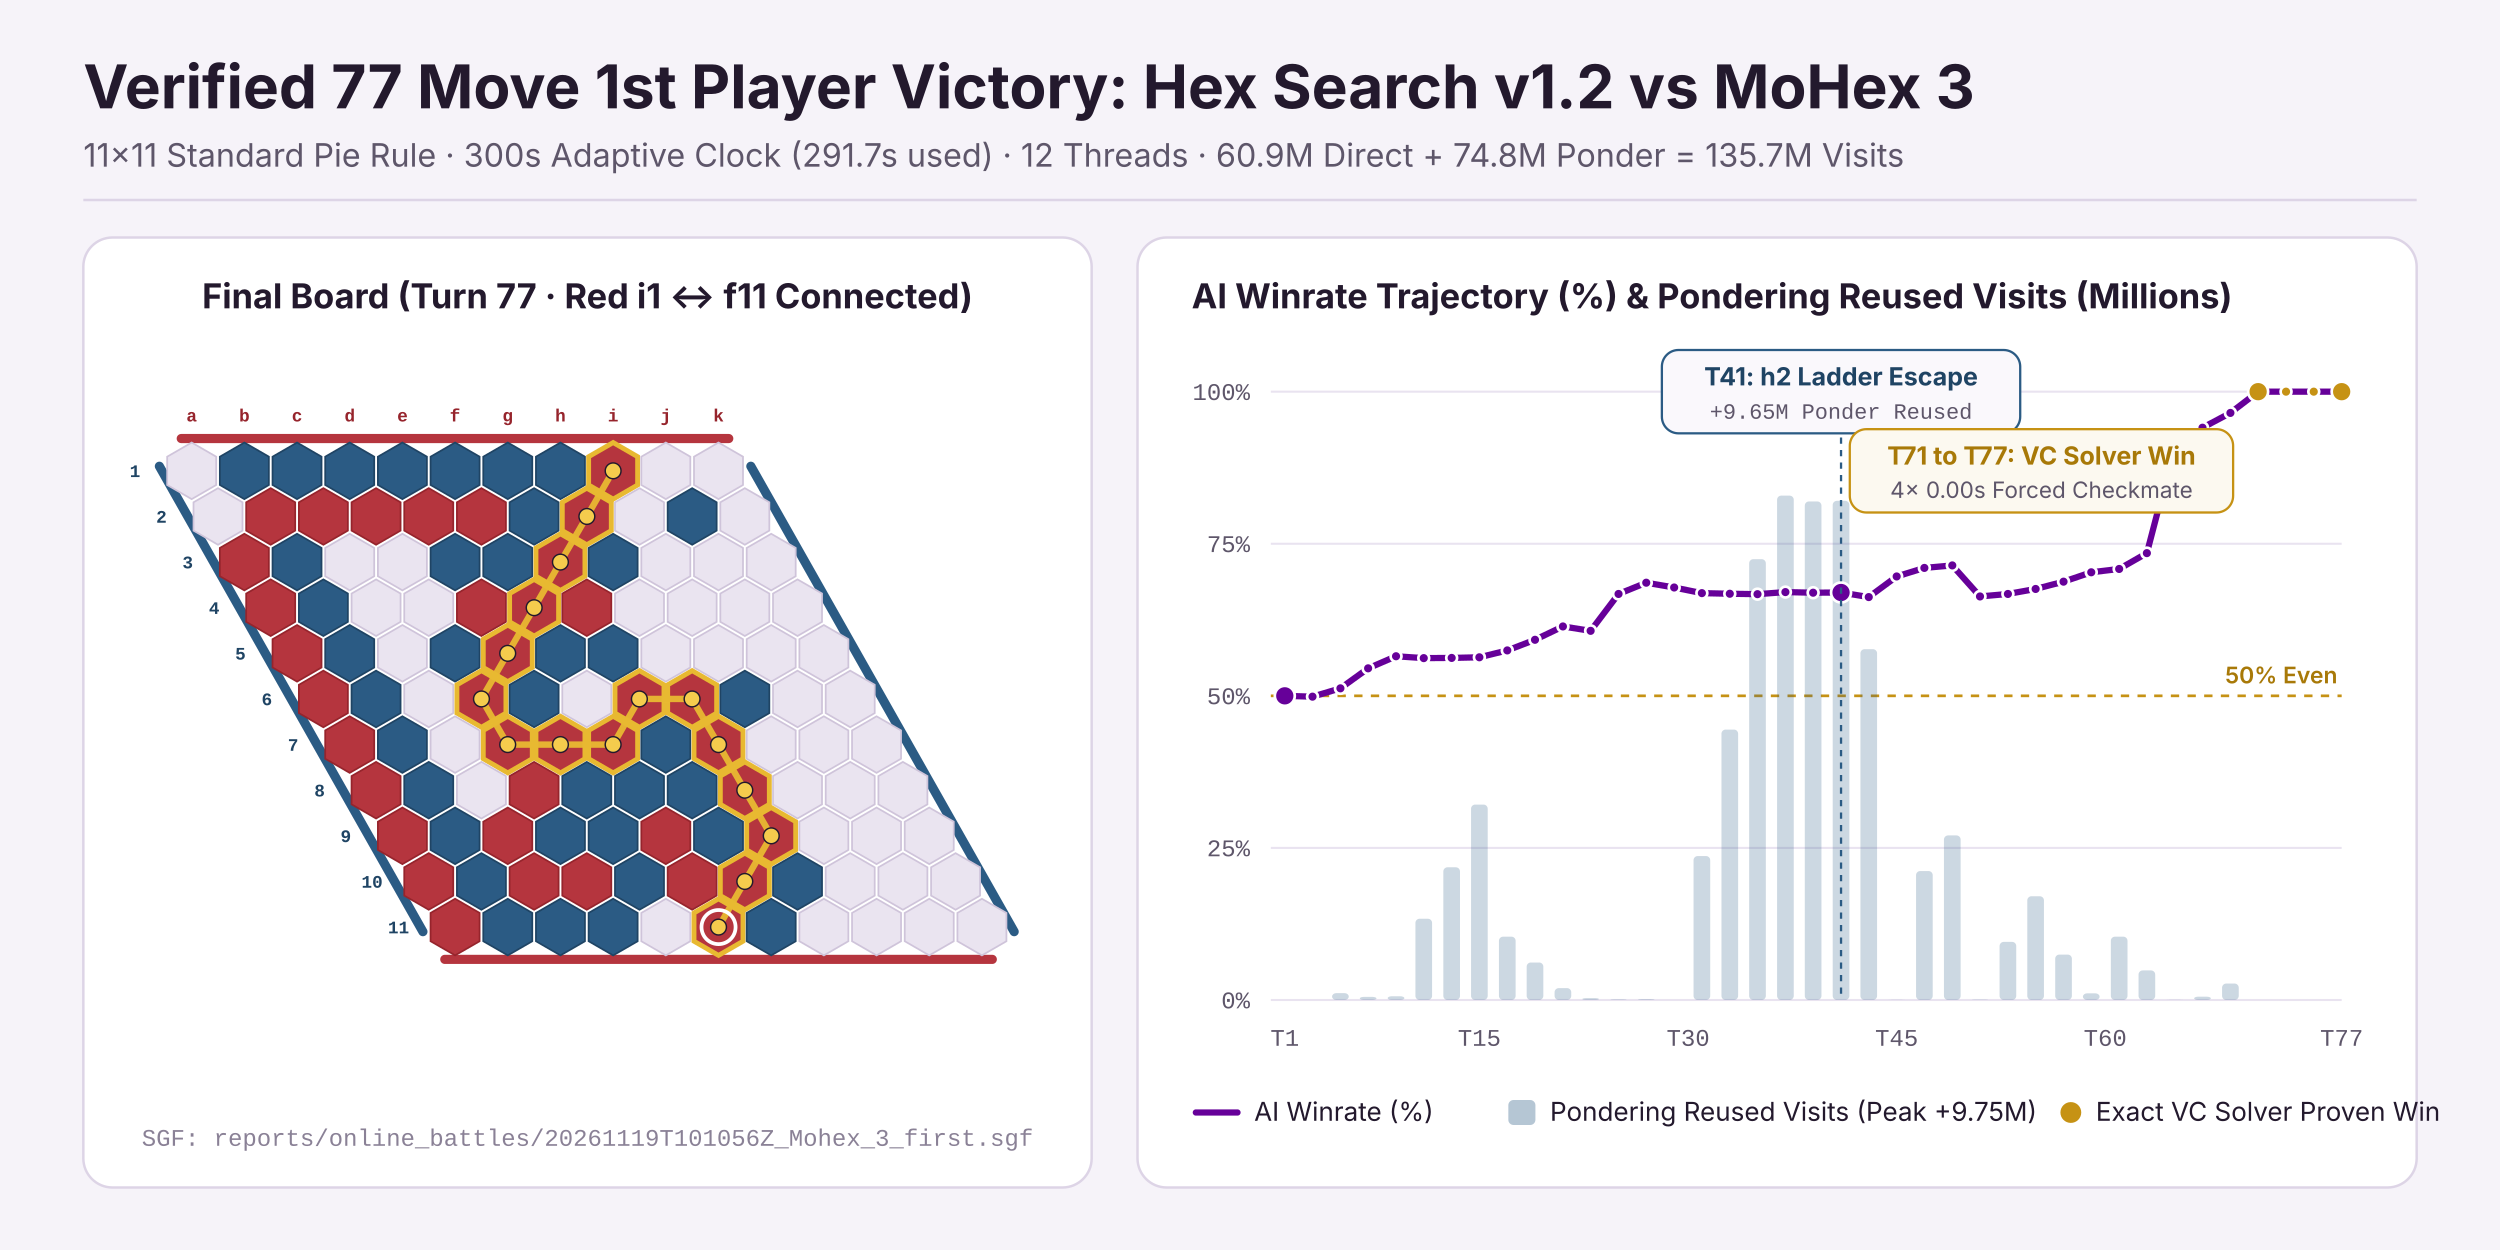
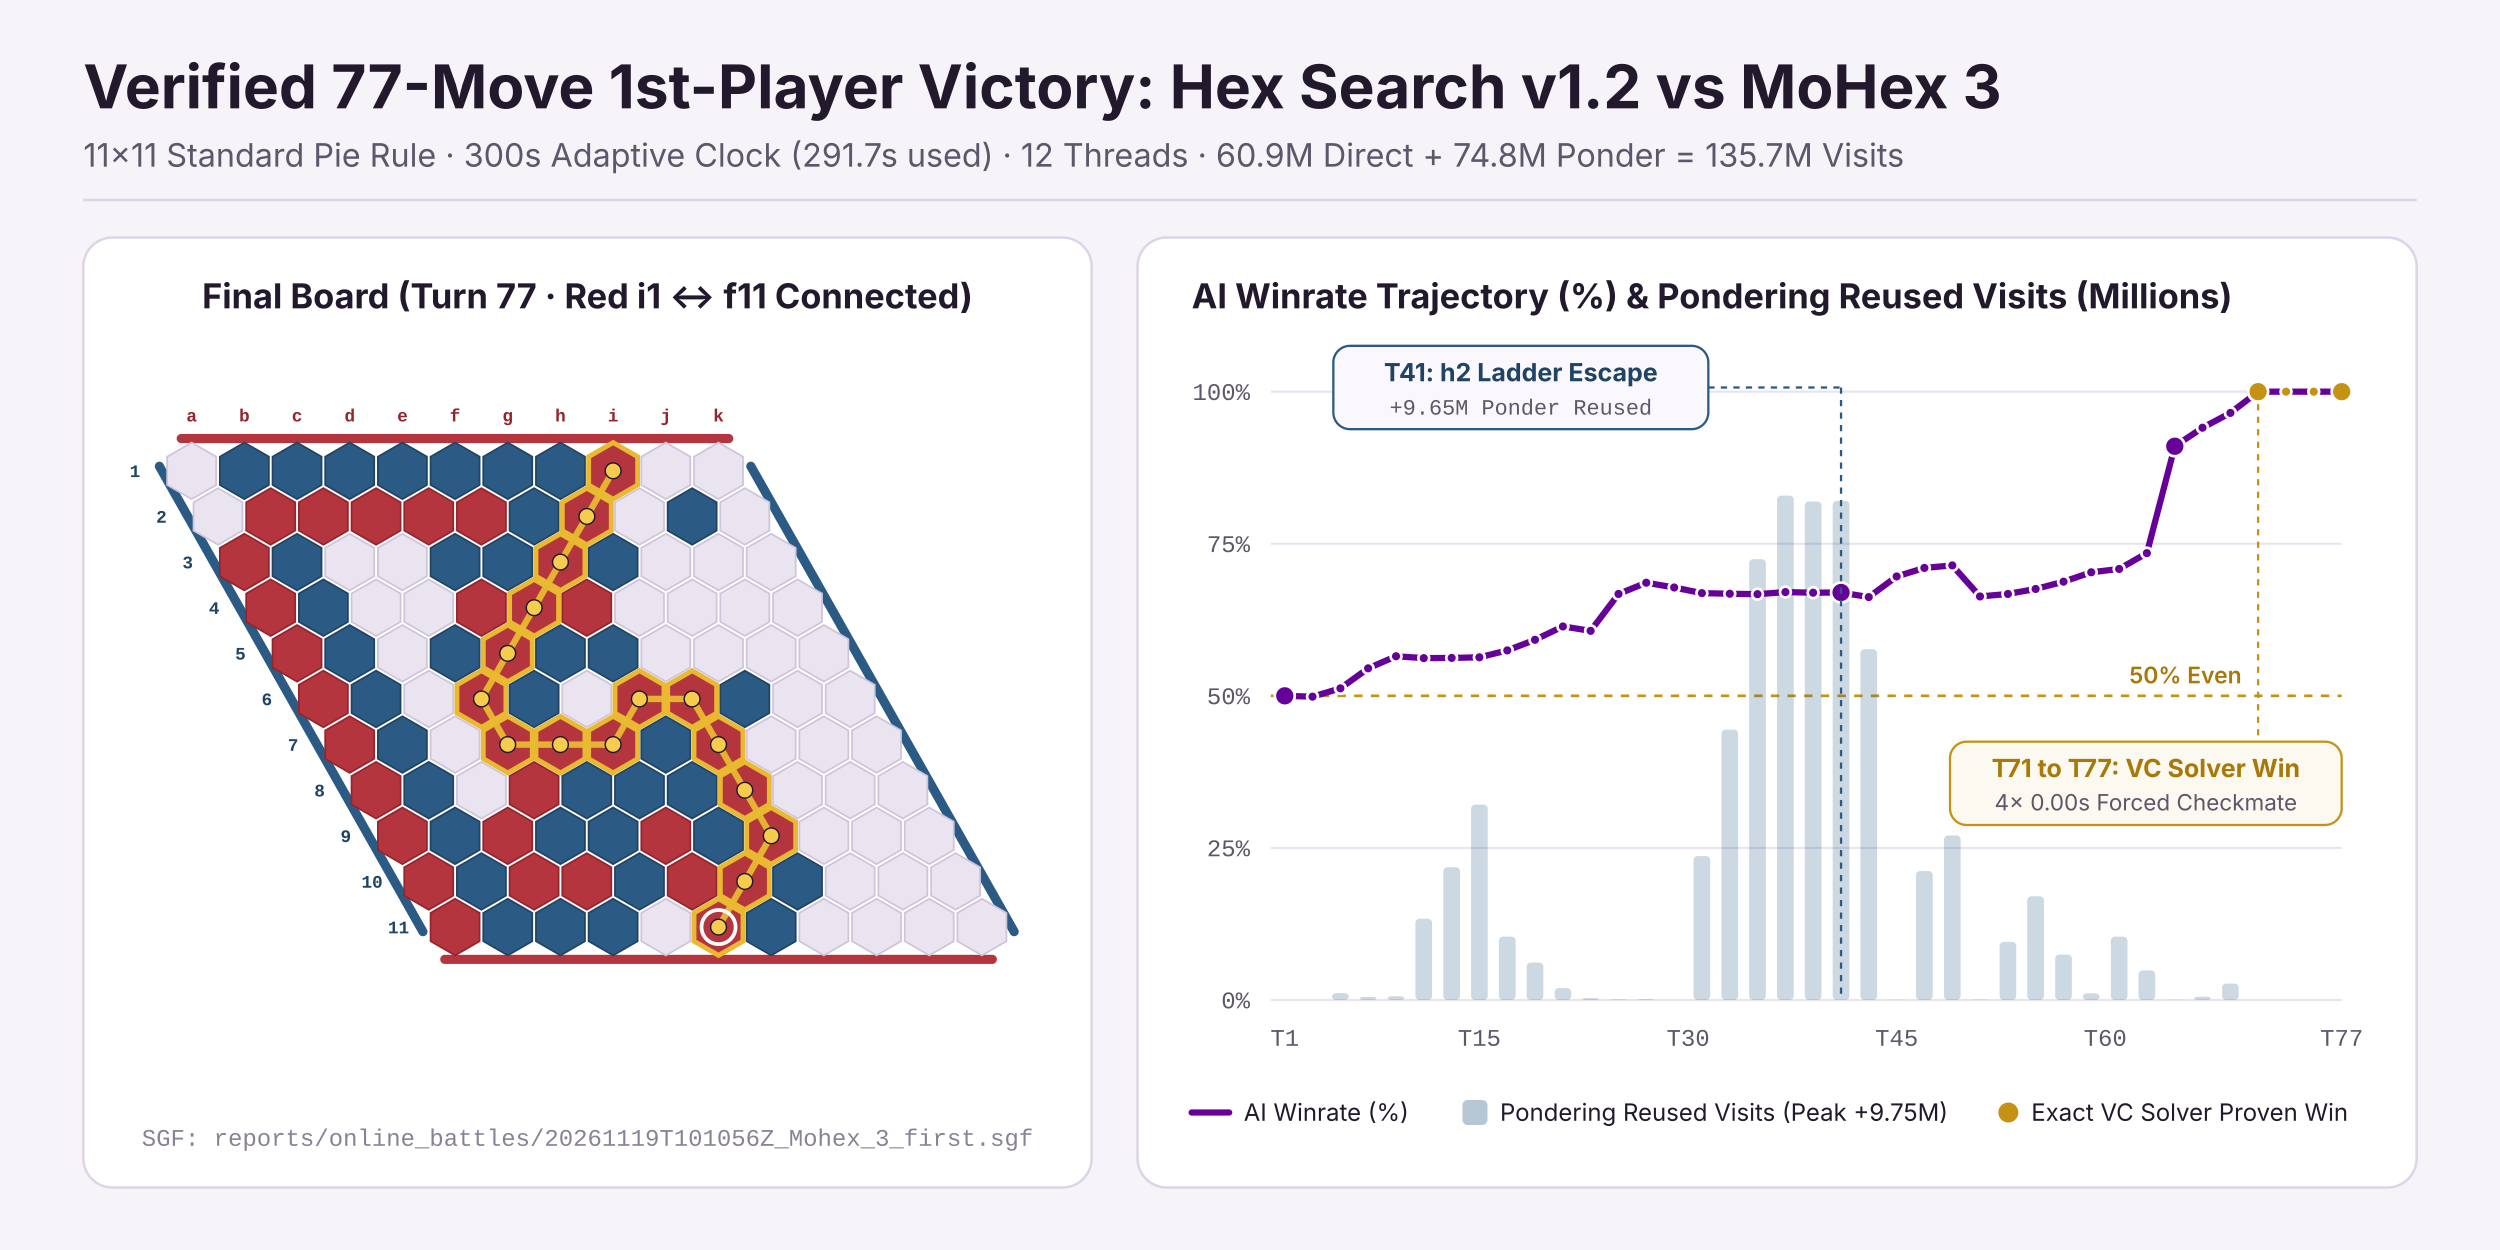
<svg xmlns="http://www.w3.org/2000/svg" viewBox="0 0 1200 600" width="1200" height="600" role="img" aria-labelledby="title desc">
  <style>text{font-family:Inter, 'Segoe UI', -apple-system, BlinkMacSystemFont, Helvetica, Arial, sans-serif;font-variant-numeric:tabular-nums}.mono{font-family:'JetBrains Mono', Consolas, 'Courier New', monospace}</style>
  <rect width="1200" height="600" fill="#F6F3F9" />
-   <text x="40" y="52" fill="#23192D" font-size="29" font-weight="750">Verified 77 Move 1st Player Victory: Hex Search v1.2 vs MoHex 3</text>
+   <text x="40" y="52" fill="#23192D" font-size="29" font-weight="750">Verified 77-Move 1st-Player Victory: Hex Search v1.2 vs MoHex 3</text>
  <text x="40" y="80" fill="#5E566A" font-size="15.5">11×11 Standard Pie Rule · 300s Adaptive Clock (291.7s used) · 12 Threads · 60.9M Direct + 74.8M Ponder = 135.7M Visits</text>
  <path d="M40 96H1160" stroke="#DDD4E6" stroke-width="1.2" />
  <rect x="40" y="114" width="484" height="456" rx="14" fill="#FFFFFF" stroke="#DDD4E6" stroke-width="1.2" />
  <text x="282" y="148" text-anchor="middle" fill="#23192D" font-size="16.5" font-weight="700">Final Board (Turn 77 · Red i1 ↔ f11 Connected)</text>
  <line x1="87.0" y1="210.5" x2="349.8" y2="210.5" stroke="#B5353E" stroke-width="4.4" stroke-linecap="round" />
  <line x1="213.5" y1="460.5" x2="476.3" y2="460.5" stroke="#B5353E" stroke-width="4.4" stroke-linecap="round" />
  <line x1="76.5" y1="223.8" x2="203.0" y2="447.2" stroke="#2B5B84" stroke-width="4.4" stroke-linecap="round" />
  <line x1="360.4" y1="223.8" x2="486.8" y2="447.2" stroke="#2B5B84" stroke-width="4.4" stroke-linecap="round" />
  <text class="mono" x="92.0" y="202.3" text-anchor="middle" fill="#96242C" font-size="8.5" font-weight="700">a</text>
  <text class="mono" x="117.3" y="202.3" text-anchor="middle" fill="#96242C" font-size="8.5" font-weight="700">b</text>
  <text class="mono" x="142.6" y="202.3" text-anchor="middle" fill="#96242C" font-size="8.5" font-weight="700">c</text>
  <text class="mono" x="167.9" y="202.3" text-anchor="middle" fill="#96242C" font-size="8.5" font-weight="700">d</text>
  <text class="mono" x="193.2" y="202.3" text-anchor="middle" fill="#96242C" font-size="8.5" font-weight="700">e</text>
  <text class="mono" x="218.4" y="202.3" text-anchor="middle" fill="#96242C" font-size="8.5" font-weight="700">f</text>
  <text class="mono" x="243.7" y="202.3" text-anchor="middle" fill="#96242C" font-size="8.5" font-weight="700">g</text>
  <text class="mono" x="269.0" y="202.3" text-anchor="middle" fill="#96242C" font-size="8.5" font-weight="700">h</text>
  <text class="mono" x="294.3" y="202.3" text-anchor="middle" fill="#96242C" font-size="8.5" font-weight="700">i</text>
  <text class="mono" x="319.6" y="202.3" text-anchor="middle" fill="#96242C" font-size="8.5" font-weight="700">j</text>
  <text class="mono" x="344.9" y="202.3" text-anchor="middle" fill="#96242C" font-size="8.5" font-weight="700">k</text>
  <text class="mono" x="64.8" y="229.0" text-anchor="middle" fill="#1F4464" font-size="8.5" font-weight="700">1</text>
  <text class="mono" x="77.5" y="250.9" text-anchor="middle" fill="#1F4464" font-size="8.5" font-weight="700">2</text>
  <text class="mono" x="90.1" y="272.8" text-anchor="middle" fill="#1F4464" font-size="8.5" font-weight="700">3</text>
  <text class="mono" x="102.8" y="294.7" text-anchor="middle" fill="#1F4464" font-size="8.5" font-weight="700">4</text>
  <text class="mono" x="115.4" y="316.6" text-anchor="middle" fill="#1F4464" font-size="8.5" font-weight="700">5</text>
  <text class="mono" x="128.1" y="338.5" text-anchor="middle" fill="#1F4464" font-size="8.5" font-weight="700">6</text>
  <text class="mono" x="140.7" y="360.4" text-anchor="middle" fill="#1F4464" font-size="8.5" font-weight="700">7</text>
  <text class="mono" x="153.4" y="382.3" text-anchor="middle" fill="#1F4464" font-size="8.5" font-weight="700">8</text>
  <text class="mono" x="166.0" y="404.2" text-anchor="middle" fill="#1F4464" font-size="8.5" font-weight="700">9</text>
  <text class="mono" x="178.6" y="426.1" text-anchor="middle" fill="#1F4464" font-size="8.5" font-weight="700">10</text>
  <text class="mono" x="191.3" y="448.0" text-anchor="middle" fill="#1F4464" font-size="8.5" font-weight="700">11</text>
  <polygon points="103.76,219.21 103.76,232.79 92.00,239.58 80.24,232.79 80.24,219.21 92.00,212.42" fill="#EAE4F0" stroke="#CFC4DA" stroke-width="0.85" />
  <polygon points="129.05,219.21 129.05,232.79 117.29,239.58 105.53,232.79 105.53,219.21 117.29,212.42" fill="#2B5B84" stroke="#1F4464" stroke-width="0.85" />
  <polygon points="154.33,219.21 154.33,232.79 142.58,239.58 130.82,232.79 130.82,219.21 142.58,212.42" fill="#2B5B84" stroke="#1F4464" stroke-width="0.85" />
  <polygon points="179.62,219.21 179.62,232.79 167.86,239.58 156.10,232.79 156.10,219.21 167.86,212.42" fill="#2B5B84" stroke="#1F4464" stroke-width="0.85" />
  <polygon points="204.91,219.21 204.91,232.79 193.15,239.58 181.39,232.79 181.39,219.21 193.15,212.42" fill="#2B5B84" stroke="#1F4464" stroke-width="0.85" />
  <polygon points="230.20,219.21 230.20,232.79 218.44,239.58 206.68,232.79 206.68,219.21 218.44,212.42" fill="#2B5B84" stroke="#1F4464" stroke-width="0.85" />
  <polygon points="255.49,219.21 255.49,232.79 243.73,239.58 231.97,232.79 231.97,219.21 243.73,212.42" fill="#2B5B84" stroke="#1F4464" stroke-width="0.85" />
  <polygon points="280.77,219.21 280.77,232.79 269.02,239.58 257.26,232.79 257.26,219.21 269.02,212.42" fill="#2B5B84" stroke="#1F4464" stroke-width="0.85" />
  <polygon points="306.06,219.21 306.06,232.79 294.30,239.58 282.54,232.79 282.54,219.21 294.30,212.42" fill="#B5353E" stroke="#E8B931" stroke-width="2.34" />
  <polygon points="331.35,219.21 331.35,232.79 319.59,239.58 307.83,232.79 307.83,219.21 319.59,212.42" fill="#EAE4F0" stroke="#CFC4DA" stroke-width="0.85" />
  <polygon points="356.64,219.21 356.64,232.79 344.88,239.58 333.12,232.79 333.12,219.21 344.88,212.42" fill="#EAE4F0" stroke="#CFC4DA" stroke-width="0.85" />
  <polygon points="116.40,241.11 116.40,254.69 104.64,261.48 92.89,254.69 92.89,241.11 104.64,234.32" fill="#EAE4F0" stroke="#CFC4DA" stroke-width="0.85" />
  <polygon points="141.69,241.11 141.69,254.69 129.93,261.48 118.17,254.69 118.17,241.11 129.93,234.32" fill="#B5353E" stroke="#96242C" stroke-width="0.85" />
  <polygon points="166.98,241.11 166.98,254.69 155.22,261.48 143.46,254.69 143.46,241.11 155.22,234.32" fill="#B5353E" stroke="#96242C" stroke-width="0.85" />
  <polygon points="192.27,241.11 192.27,254.69 180.51,261.48 168.75,254.69 168.75,241.11 180.51,234.32" fill="#B5353E" stroke="#96242C" stroke-width="0.85" />
  <polygon points="217.55,241.11 217.55,254.69 205.80,261.48 194.04,254.69 194.04,241.11 205.80,234.32" fill="#B5353E" stroke="#96242C" stroke-width="0.85" />
  <polygon points="242.84,241.11 242.84,254.69 231.08,261.48 219.32,254.69 219.32,241.11 231.08,234.32" fill="#B5353E" stroke="#96242C" stroke-width="0.85" />
  <polygon points="268.13,241.11 268.13,254.69 256.37,261.48 244.61,254.69 244.61,241.11 256.37,234.32" fill="#2B5B84" stroke="#1F4464" stroke-width="0.85" />
  <polygon points="293.42,241.11 293.42,254.69 281.66,261.48 269.90,254.69 269.90,241.11 281.66,234.32" fill="#B5353E" stroke="#E8B931" stroke-width="2.34" />
  <polygon points="318.71,241.11 318.71,254.69 306.95,261.48 295.19,254.69 295.19,241.11 306.95,234.32" fill="#EAE4F0" stroke="#CFC4DA" stroke-width="0.85" />
  <polygon points="343.99,241.11 343.99,254.69 332.24,261.48 320.48,254.69 320.48,241.11 332.24,234.32" fill="#2B5B84" stroke="#1F4464" stroke-width="0.85" />
  <polygon points="369.28,241.11 369.28,254.69 357.52,261.48 345.76,254.69 345.76,241.11 357.52,234.32" fill="#EAE4F0" stroke="#CFC4DA" stroke-width="0.85" />
  <polygon points="129.05,263.01 129.05,276.59 117.29,283.38 105.53,276.59 105.53,263.01 117.29,256.22" fill="#B5353E" stroke="#96242C" stroke-width="0.85" />
  <polygon points="154.33,263.01 154.33,276.59 142.58,283.38 130.82,276.59 130.82,263.01 142.58,256.22" fill="#2B5B84" stroke="#1F4464" stroke-width="0.85" />
  <polygon points="179.62,263.01 179.62,276.59 167.86,283.38 156.10,276.59 156.10,263.01 167.86,256.22" fill="#EAE4F0" stroke="#CFC4DA" stroke-width="0.85" />
  <polygon points="204.91,263.01 204.91,276.59 193.15,283.38 181.39,276.59 181.39,263.01 193.15,256.22" fill="#EAE4F0" stroke="#CFC4DA" stroke-width="0.85" />
  <polygon points="230.20,263.01 230.20,276.59 218.44,283.38 206.68,276.59 206.68,263.01 218.44,256.22" fill="#2B5B84" stroke="#1F4464" stroke-width="0.85" />
  <polygon points="255.49,263.01 255.49,276.59 243.73,283.38 231.97,276.59 231.97,263.01 243.73,256.22" fill="#2B5B84" stroke="#1F4464" stroke-width="0.85" />
  <polygon points="280.77,263.01 280.77,276.59 269.02,283.38 257.26,276.59 257.26,263.01 269.02,256.22" fill="#B5353E" stroke="#E8B931" stroke-width="2.34" />
  <polygon points="306.06,263.01 306.06,276.59 294.30,283.38 282.54,276.59 282.54,263.01 294.30,256.22" fill="#2B5B84" stroke="#1F4464" stroke-width="0.85" />
  <polygon points="331.35,263.01 331.35,276.59 319.59,283.38 307.83,276.59 307.83,263.01 319.59,256.22" fill="#EAE4F0" stroke="#CFC4DA" stroke-width="0.85" />
  <polygon points="356.64,263.01 356.64,276.59 344.88,283.38 333.12,276.59 333.12,263.01 344.88,256.22" fill="#EAE4F0" stroke="#CFC4DA" stroke-width="0.85" />
  <polygon points="381.93,263.01 381.93,276.59 370.17,283.38 358.41,276.59 358.41,263.01 370.17,256.22" fill="#EAE4F0" stroke="#CFC4DA" stroke-width="0.85" />
  <polygon points="141.69,284.91 141.69,298.49 129.93,305.28 118.17,298.49 118.17,284.91 129.93,278.12" fill="#B5353E" stroke="#96242C" stroke-width="0.85" />
  <polygon points="166.98,284.91 166.98,298.49 155.22,305.28 143.46,298.49 143.46,284.91 155.22,278.12" fill="#2B5B84" stroke="#1F4464" stroke-width="0.85" />
  <polygon points="192.27,284.91 192.27,298.49 180.51,305.28 168.75,298.49 168.75,284.91 180.51,278.12" fill="#EAE4F0" stroke="#CFC4DA" stroke-width="0.85" />
  <polygon points="217.55,284.91 217.55,298.49 205.80,305.28 194.04,298.49 194.04,284.91 205.80,278.12" fill="#EAE4F0" stroke="#CFC4DA" stroke-width="0.85" />
  <polygon points="242.84,284.91 242.84,298.49 231.08,305.28 219.32,298.49 219.32,284.91 231.08,278.12" fill="#B5353E" stroke="#96242C" stroke-width="0.85" />
  <polygon points="268.13,284.91 268.13,298.49 256.37,305.28 244.61,298.49 244.61,284.91 256.37,278.12" fill="#B5353E" stroke="#E8B931" stroke-width="2.34" />
  <polygon points="293.42,284.91 293.42,298.49 281.66,305.28 269.90,298.49 269.90,284.91 281.66,278.12" fill="#B5353E" stroke="#96242C" stroke-width="0.85" />
  <polygon points="318.71,284.91 318.71,298.49 306.95,305.28 295.19,298.49 295.19,284.91 306.95,278.12" fill="#EAE4F0" stroke="#CFC4DA" stroke-width="0.85" />
  <polygon points="343.99,284.91 343.99,298.49 332.24,305.28 320.48,298.49 320.48,284.91 332.24,278.12" fill="#EAE4F0" stroke="#CFC4DA" stroke-width="0.85" />
  <polygon points="369.28,284.91 369.28,298.49 357.52,305.28 345.76,298.49 345.76,284.91 357.52,278.12" fill="#EAE4F0" stroke="#CFC4DA" stroke-width="0.85" />
  <polygon points="394.57,284.91 394.57,298.49 382.81,305.28 371.05,298.49 371.05,284.91 382.81,278.12" fill="#EAE4F0" stroke="#CFC4DA" stroke-width="0.85" />
  <polygon points="154.33,306.81 154.33,320.39 142.58,327.18 130.82,320.39 130.82,306.81 142.58,300.02" fill="#B5353E" stroke="#96242C" stroke-width="0.85" />
  <polygon points="179.62,306.81 179.62,320.39 167.86,327.18 156.10,320.39 156.10,306.81 167.86,300.02" fill="#2B5B84" stroke="#1F4464" stroke-width="0.85" />
  <polygon points="204.91,306.81 204.91,320.39 193.15,327.18 181.39,320.39 181.39,306.81 193.15,300.02" fill="#EAE4F0" stroke="#CFC4DA" stroke-width="0.85" />
  <polygon points="230.20,306.81 230.20,320.39 218.44,327.18 206.68,320.39 206.68,306.81 218.44,300.02" fill="#2B5B84" stroke="#1F4464" stroke-width="0.85" />
  <polygon points="255.49,306.81 255.49,320.39 243.73,327.18 231.97,320.39 231.97,306.81 243.73,300.02" fill="#B5353E" stroke="#E8B931" stroke-width="2.34" />
  <polygon points="280.77,306.81 280.77,320.39 269.02,327.18 257.26,320.39 257.26,306.81 269.02,300.02" fill="#2B5B84" stroke="#1F4464" stroke-width="0.85" />
  <polygon points="306.06,306.81 306.06,320.39 294.30,327.18 282.54,320.39 282.54,306.81 294.30,300.02" fill="#2B5B84" stroke="#1F4464" stroke-width="0.85" />
  <polygon points="331.35,306.81 331.35,320.39 319.59,327.18 307.83,320.39 307.83,306.81 319.59,300.02" fill="#EAE4F0" stroke="#CFC4DA" stroke-width="0.85" />
  <polygon points="356.64,306.81 356.64,320.39 344.88,327.18 333.12,320.39 333.12,306.81 344.88,300.02" fill="#EAE4F0" stroke="#CFC4DA" stroke-width="0.85" />
  <polygon points="381.93,306.81 381.93,320.39 370.17,327.18 358.41,320.39 358.41,306.81 370.17,300.02" fill="#EAE4F0" stroke="#CFC4DA" stroke-width="0.85" />
  <polygon points="407.21,306.81 407.21,320.39 395.46,327.18 383.70,320.39 383.70,306.81 395.46,300.02" fill="#EAE4F0" stroke="#CFC4DA" stroke-width="0.85" />
  <polygon points="166.98,328.71 166.98,342.29 155.22,349.08 143.46,342.29 143.46,328.71 155.22,321.92" fill="#B5353E" stroke="#96242C" stroke-width="0.85" />
  <polygon points="192.27,328.71 192.27,342.29 180.51,349.08 168.75,342.29 168.75,328.71 180.51,321.92" fill="#2B5B84" stroke="#1F4464" stroke-width="0.85" />
  <polygon points="217.55,328.71 217.55,342.29 205.80,349.08 194.04,342.29 194.04,328.71 205.80,321.92" fill="#EAE4F0" stroke="#CFC4DA" stroke-width="0.85" />
  <polygon points="242.84,328.71 242.84,342.29 231.08,349.08 219.32,342.29 219.32,328.71 231.08,321.92" fill="#B5353E" stroke="#E8B931" stroke-width="2.34" />
  <polygon points="268.13,328.71 268.13,342.29 256.37,349.08 244.61,342.29 244.61,328.71 256.37,321.92" fill="#2B5B84" stroke="#1F4464" stroke-width="0.85" />
  <polygon points="293.42,328.71 293.42,342.29 281.66,349.08 269.90,342.29 269.90,328.71 281.66,321.92" fill="#EAE4F0" stroke="#CFC4DA" stroke-width="0.85" />
  <polygon points="318.71,328.71 318.71,342.29 306.95,349.08 295.19,342.29 295.19,328.71 306.95,321.92" fill="#B5353E" stroke="#E8B931" stroke-width="2.34" />
  <polygon points="343.99,328.71 343.99,342.29 332.24,349.08 320.48,342.29 320.48,328.71 332.24,321.92" fill="#B5353E" stroke="#E8B931" stroke-width="2.34" />
  <polygon points="369.28,328.71 369.28,342.29 357.52,349.08 345.76,342.29 345.76,328.71 357.52,321.92" fill="#2B5B84" stroke="#1F4464" stroke-width="0.85" />
  <polygon points="394.57,328.71 394.57,342.29 382.81,349.08 371.05,342.29 371.05,328.71 382.81,321.92" fill="#EAE4F0" stroke="#CFC4DA" stroke-width="0.85" />
  <polygon points="419.86,328.71 419.86,342.29 408.10,349.08 396.34,342.29 396.34,328.71 408.10,321.92" fill="#EAE4F0" stroke="#CFC4DA" stroke-width="0.85" />
  <polygon points="179.62,350.61 179.62,364.19 167.86,370.98 156.10,364.19 156.10,350.61 167.86,343.82" fill="#B5353E" stroke="#96242C" stroke-width="0.85" />
  <polygon points="204.91,350.61 204.91,364.19 193.15,370.98 181.39,364.19 181.39,350.61 193.15,343.82" fill="#2B5B84" stroke="#1F4464" stroke-width="0.85" />
  <polygon points="230.20,350.61 230.20,364.19 218.44,370.98 206.68,364.19 206.68,350.61 218.44,343.82" fill="#EAE4F0" stroke="#CFC4DA" stroke-width="0.85" />
  <polygon points="255.49,350.61 255.49,364.19 243.73,370.98 231.97,364.19 231.97,350.61 243.73,343.82" fill="#B5353E" stroke="#E8B931" stroke-width="2.34" />
  <polygon points="280.77,350.61 280.77,364.19 269.02,370.98 257.26,364.19 257.26,350.61 269.02,343.82" fill="#B5353E" stroke="#E8B931" stroke-width="2.34" />
  <polygon points="306.06,350.61 306.06,364.19 294.30,370.98 282.54,364.19 282.54,350.61 294.30,343.82" fill="#B5353E" stroke="#E8B931" stroke-width="2.34" />
  <polygon points="331.35,350.61 331.35,364.19 319.59,370.98 307.83,364.19 307.83,350.61 319.59,343.82" fill="#2B5B84" stroke="#1F4464" stroke-width="0.85" />
  <polygon points="356.64,350.61 356.64,364.19 344.88,370.98 333.12,364.19 333.12,350.61 344.88,343.82" fill="#B5353E" stroke="#E8B931" stroke-width="2.34" />
  <polygon points="381.93,350.61 381.93,364.19 370.17,370.98 358.41,364.19 358.41,350.61 370.17,343.82" fill="#EAE4F0" stroke="#CFC4DA" stroke-width="0.85" />
  <polygon points="407.21,350.61 407.21,364.19 395.46,370.98 383.70,364.19 383.70,350.61 395.46,343.82" fill="#EAE4F0" stroke="#CFC4DA" stroke-width="0.85" />
  <polygon points="432.50,350.61 432.50,364.19 420.74,370.98 408.98,364.19 408.98,350.61 420.74,343.82" fill="#EAE4F0" stroke="#CFC4DA" stroke-width="0.85" />
  <polygon points="192.27,372.51 192.27,386.09 180.51,392.88 168.75,386.09 168.75,372.51 180.51,365.72" fill="#B5353E" stroke="#96242C" stroke-width="0.85" />
  <polygon points="217.55,372.51 217.55,386.09 205.80,392.88 194.04,386.09 194.04,372.51 205.80,365.72" fill="#2B5B84" stroke="#1F4464" stroke-width="0.85" />
  <polygon points="242.84,372.51 242.84,386.09 231.08,392.88 219.32,386.09 219.32,372.51 231.08,365.72" fill="#EAE4F0" stroke="#CFC4DA" stroke-width="0.85" />
  <polygon points="268.13,372.51 268.13,386.09 256.37,392.88 244.61,386.09 244.61,372.51 256.37,365.72" fill="#B5353E" stroke="#96242C" stroke-width="0.85" />
  <polygon points="293.42,372.51 293.42,386.09 281.66,392.88 269.90,386.09 269.90,372.51 281.66,365.72" fill="#2B5B84" stroke="#1F4464" stroke-width="0.85" />
  <polygon points="318.71,372.51 318.71,386.09 306.95,392.88 295.19,386.09 295.19,372.51 306.95,365.72" fill="#2B5B84" stroke="#1F4464" stroke-width="0.85" />
  <polygon points="343.99,372.51 343.99,386.09 332.24,392.88 320.48,386.09 320.48,372.51 332.24,365.72" fill="#2B5B84" stroke="#1F4464" stroke-width="0.85" />
  <polygon points="369.28,372.51 369.28,386.09 357.52,392.88 345.76,386.09 345.76,372.51 357.52,365.72" fill="#B5353E" stroke="#E8B931" stroke-width="2.34" />
  <polygon points="394.57,372.51 394.57,386.09 382.81,392.88 371.05,386.09 371.05,372.51 382.81,365.72" fill="#EAE4F0" stroke="#CFC4DA" stroke-width="0.85" />
  <polygon points="419.86,372.51 419.86,386.09 408.10,392.88 396.34,386.09 396.34,372.51 408.10,365.72" fill="#EAE4F0" stroke="#CFC4DA" stroke-width="0.85" />
  <polygon points="445.15,372.51 445.15,386.09 433.39,392.88 421.63,386.09 421.63,372.51 433.39,365.72" fill="#EAE4F0" stroke="#CFC4DA" stroke-width="0.85" />
  <polygon points="204.91,394.41 204.91,407.99 193.15,414.78 181.39,407.99 181.39,394.41 193.15,387.62" fill="#B5353E" stroke="#96242C" stroke-width="0.85" />
  <polygon points="230.20,394.41 230.20,407.99 218.44,414.78 206.68,407.99 206.68,394.41 218.44,387.62" fill="#2B5B84" stroke="#1F4464" stroke-width="0.85" />
  <polygon points="255.49,394.41 255.49,407.99 243.73,414.78 231.97,407.99 231.97,394.41 243.73,387.62" fill="#B5353E" stroke="#96242C" stroke-width="0.85" />
  <polygon points="280.77,394.41 280.77,407.99 269.02,414.78 257.26,407.99 257.26,394.41 269.02,387.62" fill="#2B5B84" stroke="#1F4464" stroke-width="0.85" />
  <polygon points="306.06,394.41 306.06,407.99 294.30,414.78 282.54,407.99 282.54,394.41 294.30,387.62" fill="#2B5B84" stroke="#1F4464" stroke-width="0.85" />
  <polygon points="331.35,394.41 331.35,407.99 319.59,414.78 307.83,407.99 307.83,394.41 319.59,387.62" fill="#B5353E" stroke="#96242C" stroke-width="0.85" />
  <polygon points="356.64,394.41 356.64,407.99 344.88,414.78 333.12,407.99 333.12,394.41 344.88,387.62" fill="#2B5B84" stroke="#1F4464" stroke-width="0.85" />
  <polygon points="381.93,394.41 381.93,407.99 370.17,414.78 358.41,407.99 358.41,394.41 370.17,387.62" fill="#B5353E" stroke="#E8B931" stroke-width="2.34" />
  <polygon points="407.21,394.41 407.21,407.99 395.46,414.78 383.70,407.99 383.70,394.41 395.46,387.62" fill="#EAE4F0" stroke="#CFC4DA" stroke-width="0.85" />
  <polygon points="432.50,394.41 432.50,407.99 420.74,414.78 408.98,407.99 408.98,394.41 420.74,387.62" fill="#EAE4F0" stroke="#CFC4DA" stroke-width="0.85" />
  <polygon points="457.79,394.41 457.79,407.99 446.03,414.78 434.27,407.99 434.27,394.41 446.03,387.62" fill="#EAE4F0" stroke="#CFC4DA" stroke-width="0.85" />
  <polygon points="217.55,416.31 217.55,429.89 205.80,436.68 194.04,429.89 194.04,416.31 205.80,409.52" fill="#B5353E" stroke="#96242C" stroke-width="0.85" />
  <polygon points="242.84,416.31 242.84,429.89 231.08,436.68 219.32,429.89 219.32,416.31 231.08,409.52" fill="#2B5B84" stroke="#1F4464" stroke-width="0.85" />
  <polygon points="268.13,416.31 268.13,429.89 256.37,436.68 244.61,429.89 244.61,416.31 256.37,409.52" fill="#B5353E" stroke="#96242C" stroke-width="0.85" />
  <polygon points="293.42,416.31 293.42,429.89 281.66,436.68 269.90,429.89 269.90,416.31 281.66,409.52" fill="#B5353E" stroke="#96242C" stroke-width="0.85" />
  <polygon points="318.71,416.31 318.71,429.89 306.95,436.68 295.19,429.89 295.19,416.31 306.95,409.52" fill="#2B5B84" stroke="#1F4464" stroke-width="0.85" />
  <polygon points="343.99,416.31 343.99,429.89 332.24,436.68 320.48,429.89 320.48,416.31 332.24,409.52" fill="#B5353E" stroke="#96242C" stroke-width="0.85" />
  <polygon points="369.28,416.31 369.28,429.89 357.52,436.68 345.76,429.89 345.76,416.31 357.52,409.52" fill="#B5353E" stroke="#E8B931" stroke-width="2.34" />
  <polygon points="394.57,416.31 394.57,429.89 382.81,436.68 371.05,429.89 371.05,416.31 382.81,409.52" fill="#2B5B84" stroke="#1F4464" stroke-width="0.85" />
  <polygon points="419.86,416.31 419.86,429.89 408.10,436.68 396.34,429.89 396.34,416.31 408.10,409.52" fill="#EAE4F0" stroke="#CFC4DA" stroke-width="0.85" />
  <polygon points="445.15,416.31 445.15,429.89 433.39,436.68 421.63,429.89 421.63,416.31 433.39,409.52" fill="#EAE4F0" stroke="#CFC4DA" stroke-width="0.85" />
  <polygon points="470.43,416.31 470.43,429.89 458.68,436.68 446.92,429.89 446.92,416.31 458.68,409.52" fill="#EAE4F0" stroke="#CFC4DA" stroke-width="0.85" />
  <polygon points="230.20,438.21 230.20,451.79 218.44,458.58 206.68,451.79 206.68,438.21 218.44,431.42" fill="#B5353E" stroke="#96242C" stroke-width="0.85" />
  <polygon points="255.49,438.21 255.49,451.79 243.73,458.58 231.97,451.79 231.97,438.21 243.73,431.42" fill="#2B5B84" stroke="#1F4464" stroke-width="0.85" />
  <polygon points="280.77,438.21 280.77,451.79 269.02,458.58 257.26,451.79 257.26,438.21 269.02,431.42" fill="#2B5B84" stroke="#1F4464" stroke-width="0.85" />
  <polygon points="306.06,438.21 306.06,451.79 294.30,458.58 282.54,451.79 282.54,438.21 294.30,431.42" fill="#2B5B84" stroke="#1F4464" stroke-width="0.85" />
  <polygon points="331.35,438.21 331.35,451.79 319.59,458.58 307.83,451.79 307.83,438.21 319.59,431.42" fill="#EAE4F0" stroke="#CFC4DA" stroke-width="0.85" />
  <polygon points="356.64,438.21 356.64,451.79 344.88,458.58 333.12,451.79 333.12,438.21 344.88,431.42" fill="#B5353E" stroke="#E8B931" stroke-width="2.34" />
  <polygon points="381.93,438.21 381.93,451.79 370.17,458.58 358.41,451.79 358.41,438.21 370.17,431.42" fill="#2B5B84" stroke="#1F4464" stroke-width="0.85" />
  <polygon points="407.21,438.21 407.21,451.79 395.46,458.58 383.70,451.79 383.70,438.21 395.46,431.42" fill="#EAE4F0" stroke="#CFC4DA" stroke-width="0.85" />
  <polygon points="432.50,438.21 432.50,451.79 420.74,458.58 408.98,451.79 408.98,438.21 420.74,431.42" fill="#EAE4F0" stroke="#CFC4DA" stroke-width="0.85" />
  <polygon points="457.79,438.21 457.79,451.79 446.03,458.58 434.27,451.79 434.27,438.21 446.03,431.42" fill="#EAE4F0" stroke="#CFC4DA" stroke-width="0.85" />
  <polygon points="483.08,438.21 483.08,451.79 471.32,458.58 459.56,451.79 459.56,438.21 471.32,431.42" fill="#EAE4F0" stroke="#CFC4DA" stroke-width="0.85" />
  <polyline points="294.3,226.0 281.7,247.9 269.0,269.8 256.4,291.7 243.7,313.6 231.1,335.5 243.7,357.4 269.0,357.4 294.3,357.4 306.9,335.5 332.2,335.5 344.9,357.4 357.5,379.3 370.2,401.2 357.5,423.1 344.9,445.0" fill="none" stroke="#E8B931" stroke-width="3.07" stroke-linecap="round" stroke-linejoin="round" opacity="0.95" />
  <circle cx="294.3" cy="226.0" r="3.80" fill="#F5CC4D" stroke="#23192D" stroke-width="0.7" />
  <circle cx="281.7" cy="247.9" r="3.80" fill="#F5CC4D" stroke="#23192D" stroke-width="0.7" />
  <circle cx="269.0" cy="269.8" r="3.80" fill="#F5CC4D" stroke="#23192D" stroke-width="0.7" />
  <circle cx="256.4" cy="291.7" r="3.80" fill="#F5CC4D" stroke="#23192D" stroke-width="0.7" />
  <circle cx="243.7" cy="313.6" r="3.80" fill="#F5CC4D" stroke="#23192D" stroke-width="0.7" />
  <circle cx="231.1" cy="335.5" r="3.80" fill="#F5CC4D" stroke="#23192D" stroke-width="0.7" />
  <circle cx="243.7" cy="357.4" r="3.80" fill="#F5CC4D" stroke="#23192D" stroke-width="0.7" />
  <circle cx="269.0" cy="357.4" r="3.80" fill="#F5CC4D" stroke="#23192D" stroke-width="0.7" />
  <circle cx="294.3" cy="357.4" r="3.80" fill="#F5CC4D" stroke="#23192D" stroke-width="0.7" />
  <circle cx="306.9" cy="335.5" r="3.80" fill="#F5CC4D" stroke="#23192D" stroke-width="0.7" />
  <circle cx="332.2" cy="335.5" r="3.80" fill="#F5CC4D" stroke="#23192D" stroke-width="0.7" />
  <circle cx="344.9" cy="357.4" r="3.80" fill="#F5CC4D" stroke="#23192D" stroke-width="0.7" />
  <circle cx="357.5" cy="379.3" r="3.80" fill="#F5CC4D" stroke="#23192D" stroke-width="0.7" />
  <circle cx="370.2" cy="401.2" r="3.80" fill="#F5CC4D" stroke="#23192D" stroke-width="0.7" />
  <circle cx="357.5" cy="423.1" r="3.80" fill="#F5CC4D" stroke="#23192D" stroke-width="0.7" />
  <circle cx="344.9" cy="445.0" r="3.80" fill="#F5CC4D" stroke="#23192D" stroke-width="0.7" />
  <circle cx="344.9" cy="445.0" r="8.18" fill="none" stroke="#FFFFFF" stroke-width="1.8" />
  <text class="mono" x="282" y="550" text-anchor="middle" fill="#8A8196" font-size="11.5">SGF: reports/online_battles/20261119T101056Z_Mohex_3_first.sgf</text>
  <rect x="546" y="114" width="614" height="456" rx="14" fill="#FFFFFF" stroke="#DDD4E6" stroke-width="1.2" />
  <text x="572" y="148" fill="#23192D" font-size="16.5" font-weight="700">AI Winrate Trajectory (%) &amp; Pondering Reused Visits (Millions)</text>
  <line x1="610" y1="480.0" x2="1124" y2="480.0" stroke="#E9E3F0" stroke-width="1" />
  <text class="mono" x="600" y="484.0" text-anchor="end" fill="#5E566A" font-size="11.5">0%</text>
  <line x1="610" y1="407.0" x2="1124" y2="407.0" stroke="#E9E3F0" stroke-width="1" />
  <text class="mono" x="600" y="411.0" text-anchor="end" fill="#5E566A" font-size="11.5">25%</text>
  <line x1="610" y1="334.0" x2="1124" y2="334.0" stroke="#C69214" stroke-dasharray="4,4" stroke-width="1.3" />
-   <text x="1122" y="328.0" text-anchor="end" fill="#A87908" font-size="11" font-weight="600">50% Even</text>
+   <text x="1076" y="328.0" text-anchor="end" fill="#A87908" font-size="11" font-weight="600">50% Even</text>
  <text class="mono" x="600" y="338.0" text-anchor="end" fill="#5E566A" font-size="11.5">50%</text>
  <line x1="610" y1="261.0" x2="1124" y2="261.0" stroke="#E9E3F0" stroke-width="1" />
  <text class="mono" x="600" y="265.0" text-anchor="end" fill="#5E566A" font-size="11.5">75%</text>
  <line x1="610" y1="188.0" x2="1124" y2="188.0" stroke="#E9E3F0" stroke-width="1" />
  <text class="mono" x="600" y="192.0" text-anchor="end" fill="#5E566A" font-size="11.5">100%</text>
  <rect x="639.4" y="476.7" width="8" height="3.3" rx="2" fill="#2B5B84" opacity="0.24" />
  <rect x="652.7" y="478.5" width="8" height="1.5" rx="2" fill="#2B5B84" opacity="0.24" />
  <rect x="666.1" y="478.2" width="8" height="1.8" rx="2" fill="#2B5B84" opacity="0.24" />
  <rect x="679.4" y="441.0" width="8" height="39.0" rx="2" fill="#2B5B84" opacity="0.24" />
  <rect x="692.8" y="416.3" width="8" height="63.7" rx="2" fill="#2B5B84" opacity="0.24" />
  <rect x="706.1" y="386.2" width="8" height="93.8" rx="2" fill="#2B5B84" opacity="0.24" />
  <rect x="719.5" y="449.6" width="8" height="30.4" rx="2" fill="#2B5B84" opacity="0.24" />
  <rect x="732.8" y="462.0" width="8" height="18.0" rx="2" fill="#2B5B84" opacity="0.24" />
  <rect x="746.2" y="474.3" width="8" height="5.7" rx="2" fill="#2B5B84" opacity="0.24" />
  <rect x="759.5" y="479.1" width="8" height="0.9" rx="2" fill="#2B5B84" opacity="0.24" />
  <rect x="772.9" y="479.7" width="8" height="0.3" rx="2" fill="#2B5B84" opacity="0.24" />
  <rect x="786.2" y="479.6" width="8" height="0.4" rx="2" fill="#2B5B84" opacity="0.24" />
  <rect x="812.9" y="410.9" width="8" height="69.1" rx="2" fill="#2B5B84" opacity="0.24" />
  <rect x="826.3" y="350.2" width="8" height="129.8" rx="2" fill="#2B5B84" opacity="0.24" />
  <rect x="839.6" y="268.4" width="8" height="211.6" rx="2" fill="#2B5B84" opacity="0.24" />
  <rect x="853.0" y="237.9" width="8" height="242.1" rx="2" fill="#2B5B84" opacity="0.24" />
  <rect x="866.3" y="240.7" width="8" height="239.3" rx="2" fill="#2B5B84" opacity="0.24" />
  <rect x="879.7" y="240.4" width="8" height="239.6" rx="2" fill="#2B5B84" opacity="0.24" />
  <rect x="893.0" y="311.6" width="8" height="168.4" rx="2" fill="#2B5B84" opacity="0.24" />
  <rect x="906.4" y="479.9" width="8" height="0.1" rx="2" fill="#2B5B84" opacity="0.24" />
  <rect x="919.7" y="418.1" width="8" height="61.9" rx="2" fill="#2B5B84" opacity="0.24" />
  <rect x="933.1" y="401.0" width="8" height="79.0" rx="2" fill="#2B5B84" opacity="0.24" />
  <rect x="946.4" y="479.8" width="8" height="0.2" rx="2" fill="#2B5B84" opacity="0.24" />
  <rect x="959.8" y="452.1" width="8" height="27.9" rx="2" fill="#2B5B84" opacity="0.24" />
  <rect x="973.1" y="430.2" width="8" height="49.8" rx="2" fill="#2B5B84" opacity="0.24" />
  <rect x="986.5" y="458.2" width="8" height="21.8" rx="2" fill="#2B5B84" opacity="0.24" />
  <rect x="999.8" y="476.8" width="8" height="3.2" rx="2" fill="#2B5B84" opacity="0.24" />
  <rect x="1013.2" y="449.6" width="8" height="30.4" rx="2" fill="#2B5B84" opacity="0.24" />
  <rect x="1026.5" y="465.8" width="8" height="14.2" rx="2" fill="#2B5B84" opacity="0.24" />
  <rect x="1039.9" y="479.9" width="8" height="0.1" rx="2" fill="#2B5B84" opacity="0.24" />
  <rect x="1053.2" y="478.4" width="8" height="1.6" rx="2" fill="#2B5B84" opacity="0.24" />
  <rect x="1066.6" y="472.1" width="8" height="7.9" rx="2" fill="#2B5B84" opacity="0.24" />
  <path d="M 616.7 334.0 L 630.0 334.4 L 643.4 330.4 L 656.7 320.8 L 670.1 315.0 L 683.4 315.9 L 696.8 315.8 L 710.1 315.5 L 723.5 312.2 L 736.8 307.1 L 750.2 300.7 L 763.5 302.8 L 776.9 285.1 L 790.2 279.7 L 803.6 282.0 L 816.9 284.7 L 830.3 285.0 L 843.6 285.2 L 857.0 284.2 L 870.3 284.5 L 883.7 284.4 L 897.0 286.6 L 910.4 276.7 L 923.7 272.6 L 937.1 271.4 L 950.4 286.3 L 963.8 285.1 L 977.1 282.7 L 990.5 279.2 L 1003.8 274.7 L 1017.2 273.1 L 1030.5 265.5 L 1043.9 214.2 L 1057.2 205.3 L 1070.6 198.2 L 1083.9 188.0 L 1097.3 188.0 L 1110.6 188.0 L 1124.0 188.0" fill="none" stroke="#660099" stroke-width="3" stroke-linejoin="round" />
  <circle cx="616.7" cy="334.0" r="4.8" fill="#660099" stroke="#FFFFFF" stroke-width="1.3" />
  <circle cx="630.0" cy="334.4" r="2.6" fill="#660099" stroke="#FFFFFF" stroke-width="1.3" />
  <circle cx="643.4" cy="330.4" r="2.6" fill="#660099" stroke="#FFFFFF" stroke-width="1.3" />
  <circle cx="656.7" cy="320.8" r="2.6" fill="#660099" stroke="#FFFFFF" stroke-width="1.3" />
  <circle cx="670.1" cy="315.0" r="2.6" fill="#660099" stroke="#FFFFFF" stroke-width="1.3" />
  <circle cx="683.4" cy="315.9" r="2.6" fill="#660099" stroke="#FFFFFF" stroke-width="1.3" />
  <circle cx="696.8" cy="315.8" r="2.6" fill="#660099" stroke="#FFFFFF" stroke-width="1.3" />
  <circle cx="710.1" cy="315.5" r="2.6" fill="#660099" stroke="#FFFFFF" stroke-width="1.3" />
  <circle cx="723.5" cy="312.2" r="2.6" fill="#660099" stroke="#FFFFFF" stroke-width="1.3" />
  <circle cx="736.8" cy="307.1" r="2.6" fill="#660099" stroke="#FFFFFF" stroke-width="1.3" />
  <circle cx="750.2" cy="300.7" r="2.6" fill="#660099" stroke="#FFFFFF" stroke-width="1.3" />
  <circle cx="763.5" cy="302.8" r="2.6" fill="#660099" stroke="#FFFFFF" stroke-width="1.3" />
  <circle cx="776.9" cy="285.1" r="2.6" fill="#660099" stroke="#FFFFFF" stroke-width="1.3" />
  <circle cx="790.2" cy="279.7" r="2.6" fill="#660099" stroke="#FFFFFF" stroke-width="1.3" />
  <circle cx="803.6" cy="282.0" r="2.6" fill="#660099" stroke="#FFFFFF" stroke-width="1.3" />
  <circle cx="816.9" cy="284.7" r="2.6" fill="#660099" stroke="#FFFFFF" stroke-width="1.3" />
  <circle cx="830.3" cy="285.0" r="2.6" fill="#660099" stroke="#FFFFFF" stroke-width="1.3" />
  <circle cx="843.6" cy="285.2" r="2.6" fill="#660099" stroke="#FFFFFF" stroke-width="1.3" />
  <circle cx="857.0" cy="284.2" r="2.6" fill="#660099" stroke="#FFFFFF" stroke-width="1.3" />
  <circle cx="870.3" cy="284.5" r="2.6" fill="#660099" stroke="#FFFFFF" stroke-width="1.3" />
  <circle cx="883.7" cy="284.4" r="4.8" fill="#660099" stroke="#FFFFFF" stroke-width="1.3" />
  <circle cx="897.0" cy="286.6" r="2.6" fill="#660099" stroke="#FFFFFF" stroke-width="1.3" />
  <circle cx="910.4" cy="276.7" r="2.6" fill="#660099" stroke="#FFFFFF" stroke-width="1.3" />
  <circle cx="923.7" cy="272.6" r="2.6" fill="#660099" stroke="#FFFFFF" stroke-width="1.3" />
  <circle cx="937.1" cy="271.4" r="2.6" fill="#660099" stroke="#FFFFFF" stroke-width="1.3" />
  <circle cx="950.4" cy="286.3" r="2.6" fill="#660099" stroke="#FFFFFF" stroke-width="1.3" />
  <circle cx="963.8" cy="285.1" r="2.6" fill="#660099" stroke="#FFFFFF" stroke-width="1.3" />
  <circle cx="977.1" cy="282.7" r="2.6" fill="#660099" stroke="#FFFFFF" stroke-width="1.3" />
  <circle cx="990.5" cy="279.2" r="2.6" fill="#660099" stroke="#FFFFFF" stroke-width="1.3" />
  <circle cx="1003.8" cy="274.7" r="2.6" fill="#660099" stroke="#FFFFFF" stroke-width="1.3" />
  <circle cx="1017.2" cy="273.1" r="2.6" fill="#660099" stroke="#FFFFFF" stroke-width="1.3" />
  <circle cx="1030.5" cy="265.5" r="2.6" fill="#660099" stroke="#FFFFFF" stroke-width="1.3" />
  <circle cx="1043.9" cy="214.2" r="4.8" fill="#660099" stroke="#FFFFFF" stroke-width="1.3" />
  <circle cx="1057.2" cy="205.3" r="2.6" fill="#660099" stroke="#FFFFFF" stroke-width="1.3" />
  <circle cx="1070.6" cy="198.2" r="2.6" fill="#660099" stroke="#FFFFFF" stroke-width="1.3" />
  <circle cx="1083.9" cy="188.0" r="4.8" fill="#C69214" stroke="#FFFFFF" stroke-width="1.3" />
  <circle cx="1097.3" cy="188.0" r="2.6" fill="#C69214" stroke="#FFFFFF" stroke-width="1.3" />
  <circle cx="1110.6" cy="188.0" r="2.6" fill="#C69214" stroke="#FFFFFF" stroke-width="1.3" />
  <circle cx="1124.0" cy="188.0" r="4.8" fill="#C69214" stroke="#FFFFFF" stroke-width="1.3" />
  <text class="mono" x="616.7" y="502" text-anchor="middle" fill="#5E566A" font-size="11.5">T1</text>
  <text class="mono" x="710.1" y="502" text-anchor="middle" fill="#5E566A" font-size="11.5">T15</text>
  <text class="mono" x="810.3" y="502" text-anchor="middle" fill="#5E566A" font-size="11.5">T30</text>
  <text class="mono" x="910.4" y="502" text-anchor="middle" fill="#5E566A" font-size="11.5">T45</text>
  <text class="mono" x="1010.5" y="502" text-anchor="middle" fill="#5E566A" font-size="11.5">T60</text>
  <text class="mono" x="1124.0" y="502" text-anchor="middle" fill="#5E566A" font-size="11.5">T77</text>
-   <line x1="883.7" y1="204" x2="883.7" y2="480" stroke="#2B5B84" stroke-dasharray="3,3" stroke-width="1.1" />
-   <rect x="797.7" y="168" width="172" height="40" rx="8" fill="#FAF8FC" stroke="#2B5B84" stroke-width="1.1" />
-   <text x="883.7" y="185" text-anchor="middle" fill="#1F4464" font-size="12" font-weight="700">T41: h2 Ladder Escape</text>
-   <text class="mono" x="883.7" y="201" text-anchor="middle" fill="#5E566A" font-size="10.5">+9.65M Ponder Reused</text>
-   <rect x="887.9" y="206" width="184" height="40" rx="8" fill="#FCF9F0" stroke="#C69214" stroke-width="1.1" />
-   <text x="979.9" y="223" text-anchor="middle" fill="#A87908" font-size="12" font-weight="700">T71 to T77: VC Solver Win</text>
-   <text x="979.9" y="239" text-anchor="middle" fill="#5E566A" font-size="10.8">4× 0.00s Forced Checkmate</text>
-   <line x1="574" y1="534" x2="594" y2="534" stroke="#660099" stroke-width="3" stroke-linecap="round" />
-   <text x="602" y="538" fill="#23192D" font-size="12.5">AI Winrate (%)</text>
-   <rect x="724" y="528" width="13" height="12" rx="2.5" fill="#2B5B84" opacity="0.35" />
-   <text x="744" y="538" fill="#23192D" font-size="12.5">Pondering Reused Visits (Peak +9.75M)</text>
-   <circle cx="994" cy="534" r="5" fill="#C69214" />
-   <text x="1006" y="538" fill="#23192D" font-size="12.5">Exact VC Solver Proven Win</text>
+   <line x1="883.7" y1="186" x2="883.7" y2="480" stroke="#2B5B84" stroke-dasharray="3,3" stroke-width="1.1" />
+   <line x1="820" y1="186" x2="883.7" y2="186" stroke="#2B5B84" stroke-dasharray="3,3" stroke-width="1.1" />
+   <rect x="640" y="166" width="180" height="40" rx="8" fill="#FAF8FC" stroke="#2B5B84" stroke-width="1.1" />
+   <text x="730" y="183" text-anchor="middle" fill="#1F4464" font-size="12" font-weight="700">T41: h2 Ladder Escape</text>
+   <text class="mono" x="730" y="199" text-anchor="middle" fill="#5E566A" font-size="10.5">+9.65M Ponder Reused</text>
+   <line x1="1083.9" y1="194" x2="1083.9" y2="356" stroke="#C69214" stroke-dasharray="3,3" stroke-width="1.1" />
+   <rect x="936" y="356" width="188" height="40" rx="8" fill="#FCF9F0" stroke="#C69214" stroke-width="1.1" />
+   <text x="1030" y="373" text-anchor="middle" fill="#A87908" font-size="12" font-weight="700">T71 to T77: VC Solver Win</text>
+   <text x="1030" y="389" text-anchor="middle" fill="#5E566A" font-size="10.8">4× 0.00s Forced Checkmate</text>
+   <line x1="572" y1="534" x2="590" y2="534" stroke="#660099" stroke-width="3" stroke-linecap="round" />
+   <text x="597" y="538" fill="#23192D" font-size="11.5">AI Winrate (%)</text>
+   <rect x="702" y="528" width="12" height="12" rx="2.5" fill="#2B5B84" opacity="0.35" />
+   <text x="720" y="538" fill="#23192D" font-size="11.5">Pondering Reused Visits (Peak +9.75M)</text>
+   <circle cx="964" cy="534" r="4.8" fill="#C69214" />
+   <text x="975" y="538" fill="#23192D" font-size="11.5">Exact VC Solver Proven Win</text>
</svg>
